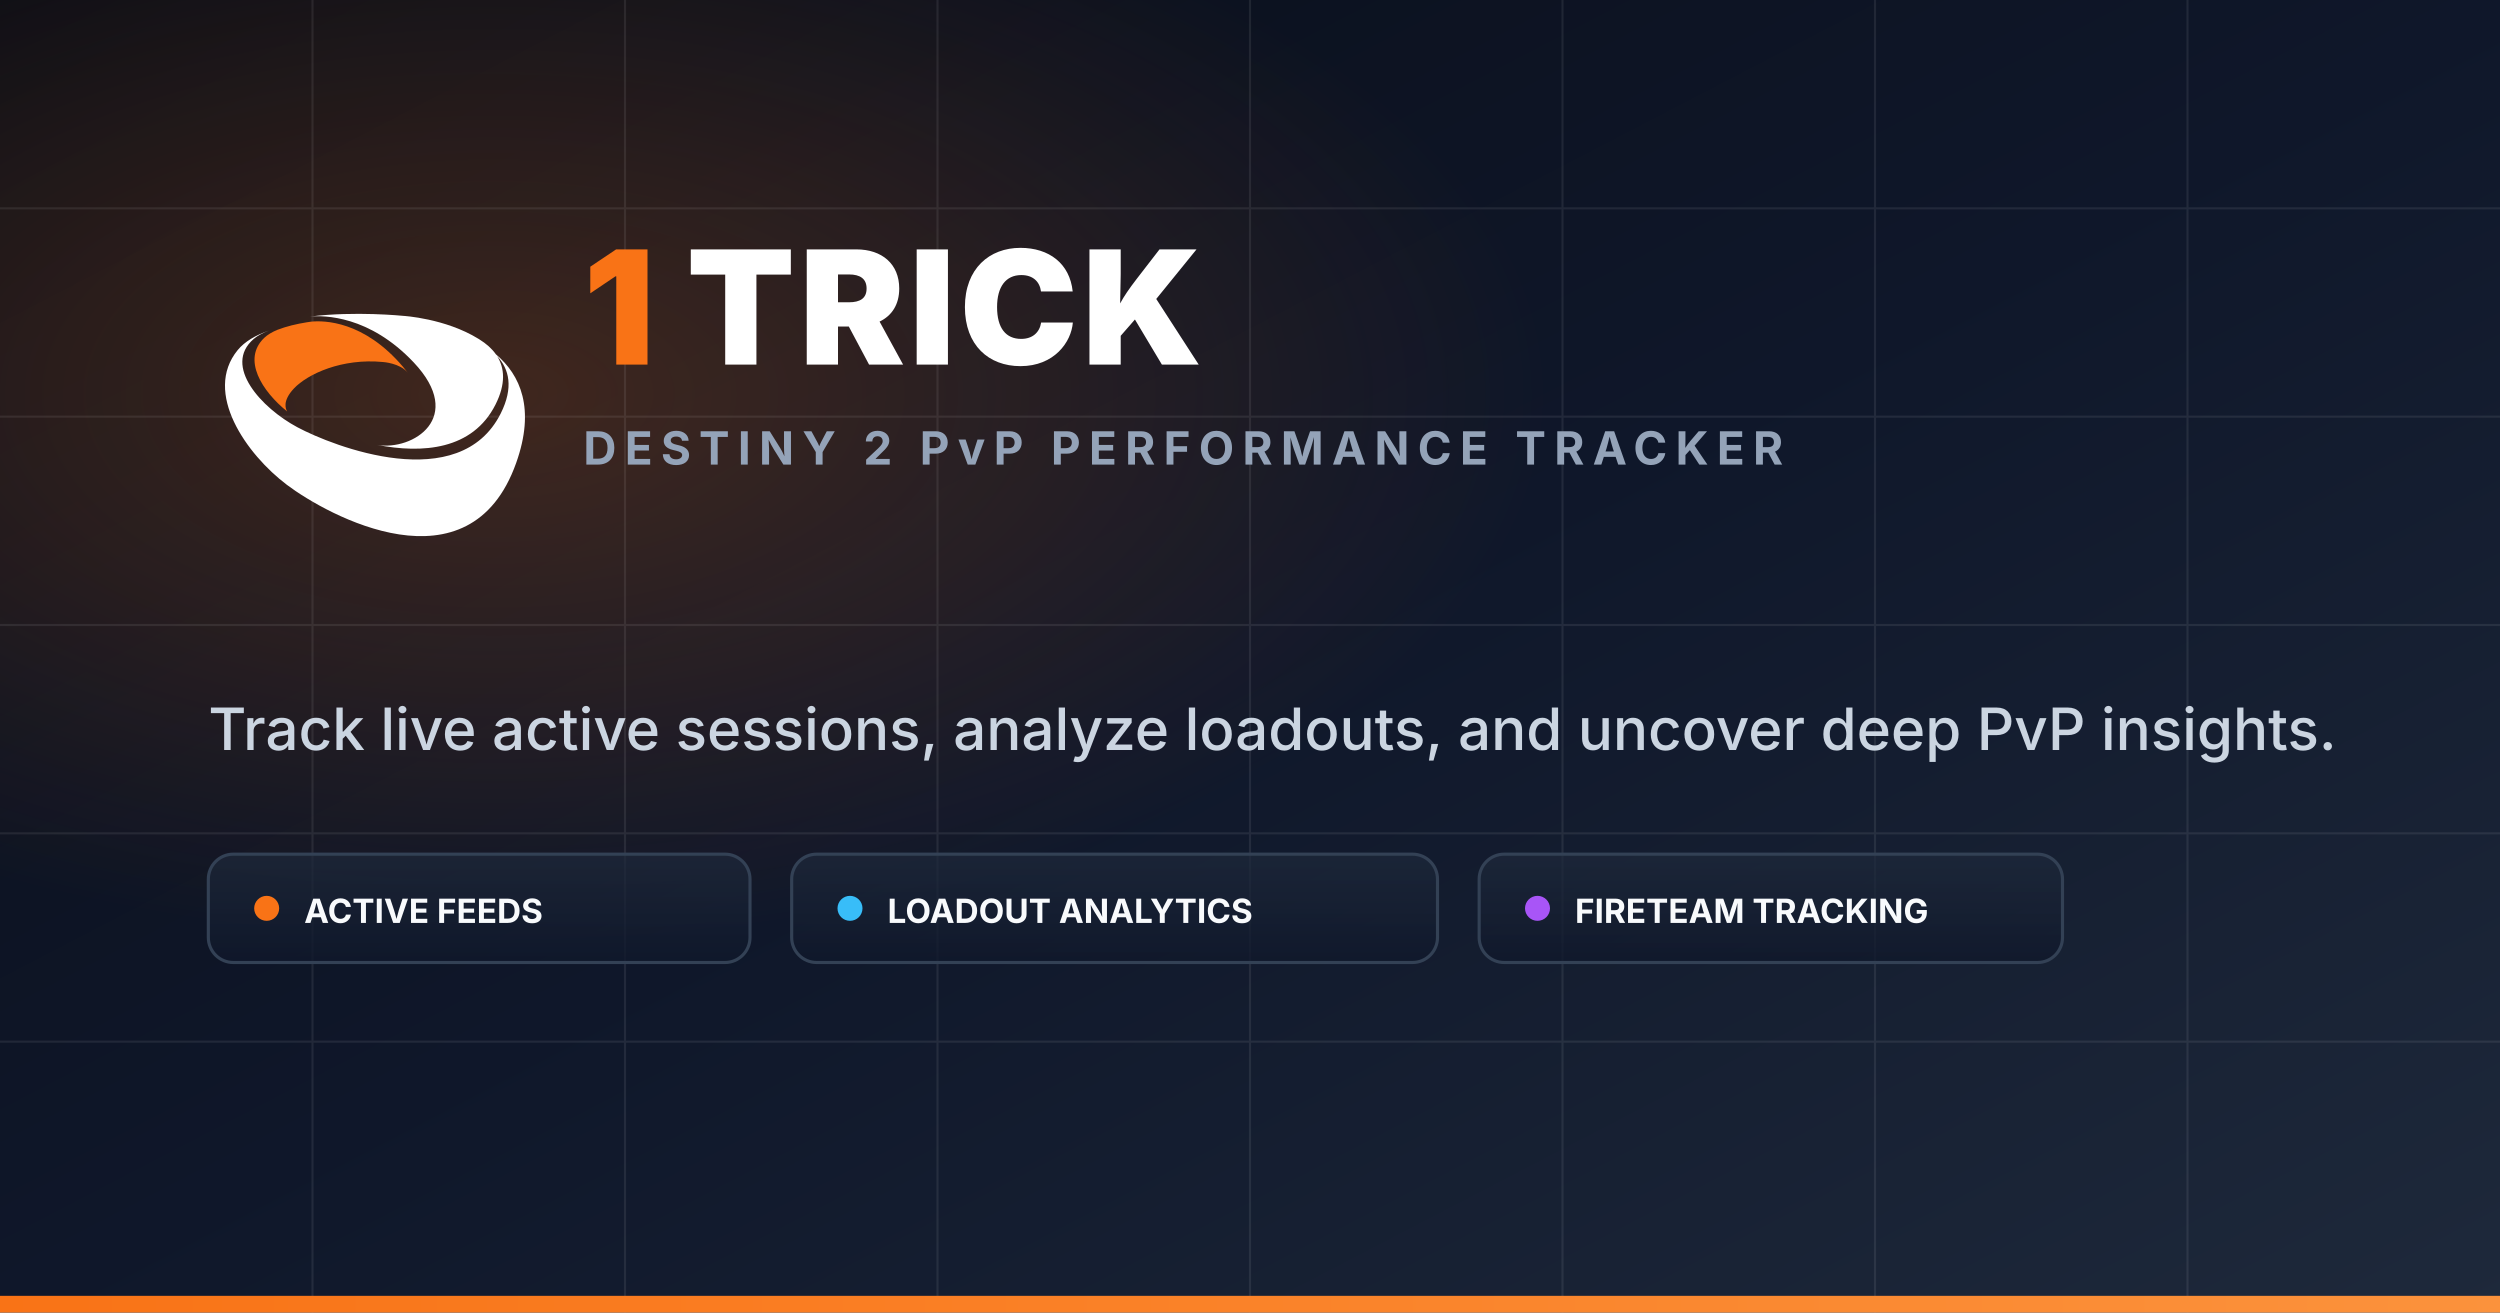
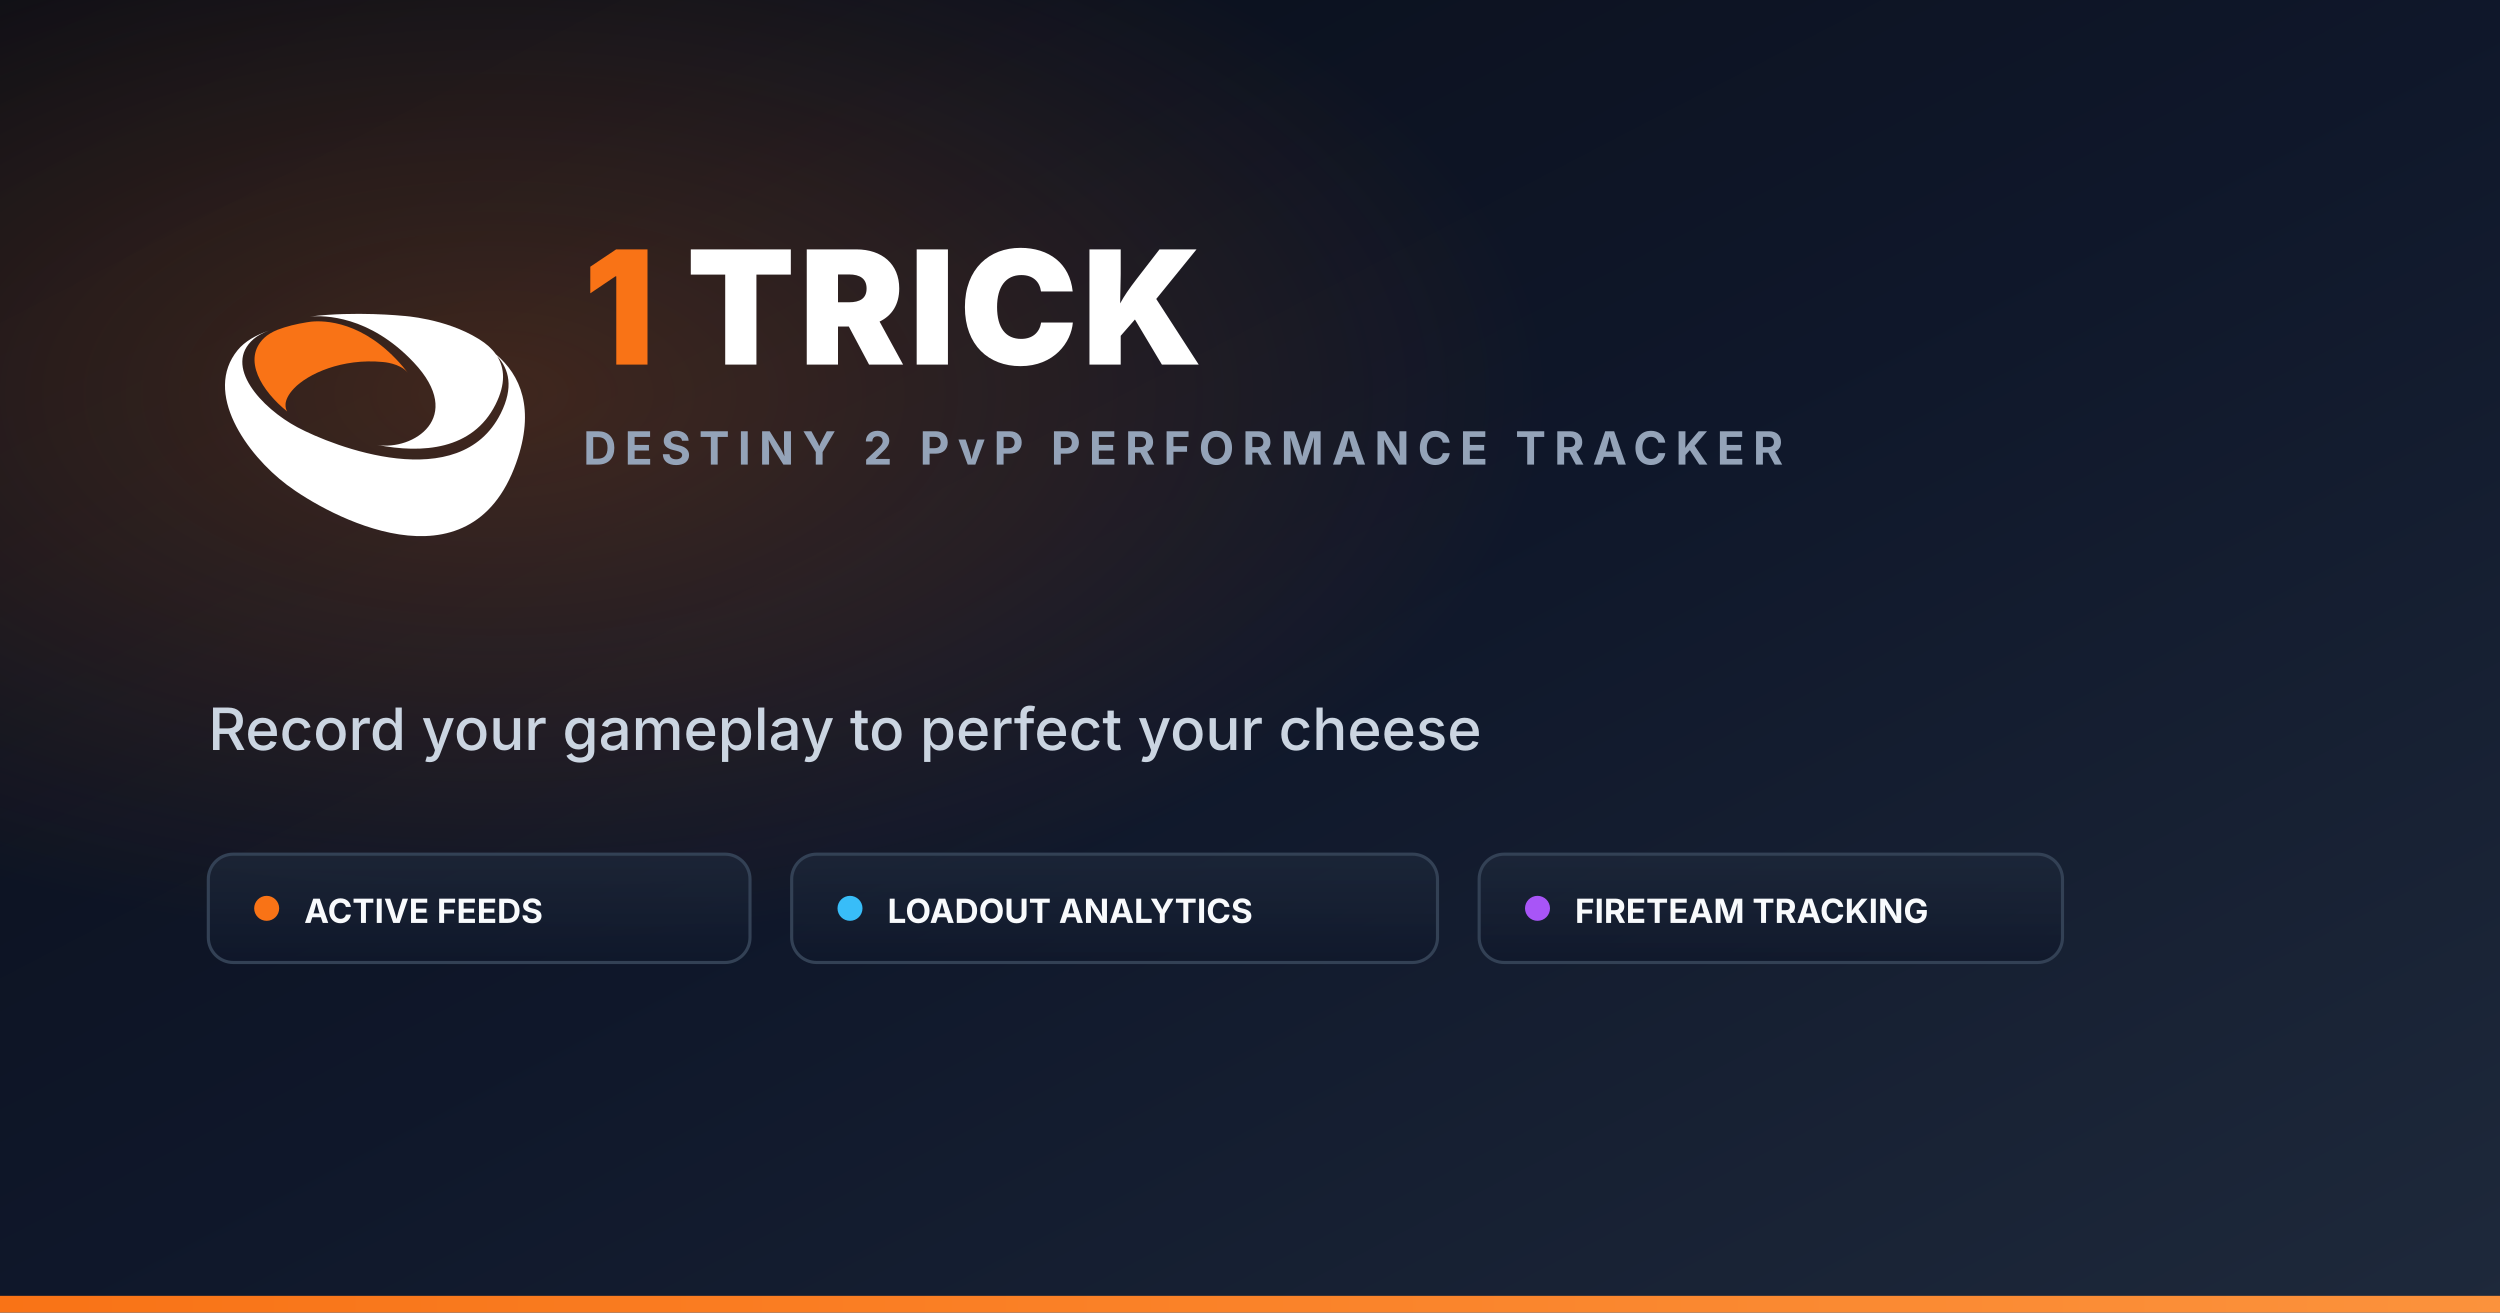
<svg xmlns="http://www.w3.org/2000/svg" width="1200" height="630" viewBox="0 0 1200 630" role="img" aria-labelledby="title desc">
  <defs>
    <linearGradient id="bg" x1="0" y1="0" x2="1" y2="1">
      <stop offset="0%" stop-color="#090d16" />
      <stop offset="50%" stop-color="#0f172a" />
      <stop offset="100%" stop-color="#1e293b" />
    </linearGradient>
    <radialGradient id="glow" cx="20%" cy="30%" r="70%">
      <stop offset="0%" stop-color="#f97316" stop-opacity="0.22" />
      <stop offset="60%" stop-color="#f97316" stop-opacity="0" />
    </radialGradient>
    <linearGradient id="cardGrad" x1="0" y1="0" x2="0" y2="1">
      <stop offset="0%" stop-color="#1e293b" stop-opacity="0.7" />
      <stop offset="100%" stop-color="#0f172a" stop-opacity="0.8" />
    </linearGradient>
    <linearGradient id="orangeText" x1="0" y1="0" x2="1" y2="0">
      <stop offset="0%" stop-color="#f97316" />
      <stop offset="100%" stop-color="#fb923c" />
    </linearGradient>
  </defs>
  <rect width="1200" height="630" fill="url(#bg)" />
  <rect width="1200" height="630" fill="url(#glow)" />
-   <g opacity="0.08" stroke="#ffffff" stroke-width="1">
-     <path d="M0 100 H1200 M0 200 H1200 M0 300 H1200 M0 400 H1200 M0 500 H1200" />
-     <path d="M150 0 V630 M300 0 V630 M450 0 V630 M600 0 V630 M750 0 V630 M900 0 V630 M1050 0 V630" />
-   </g>
  <g transform="translate(100, 120)">
    <g transform="translate(0, 0) scale(1.6)">
      <path fill="#ffffff" d="M86.26,31.28c-1.24-1.75-2.94-3.22-4.91-4.44L81.05,26.65c-10-6.17-22.56-6.89-22.56-6.89s-14.48-1.49-28,0.21c4.29-0.39,17.82-0.32,31.1,13.73c15.68,16.6-0.27,26.58-10.91,24.78c13.51,2.61,28.59,1.56,35.48-12.13c3.12-6.22,2.74-10.95,0.45-14.55c3.68,3.93,4.99,9.48,1.11,17.23c-12.38,24.73-50.28,9.88-61.03,4.13S4.29,34.75,13.58,26.71c1.16-1,2.73-1.84,4.59-2.54c-3.93,1.37-7.24,3.27-9.36,5.85c-10.47,12.78,2.65,31.29,14.76,40.43c12.11,9.13,54.82,32.73,68.78-6.57C98.15,47.58,93.62,37.5,86.26,31.28z" />
      <path fill="#f97316" d="M23.66,48.45c-0.39-0.59-1.61-3.06,2.03-6.92c4.11-4.34,14.4-9.13,26.76-7.92c0,0,5.07,0.34,7.35,3.18c-0.42-0.57-0.89-1.15-1.39-1.74C46.64,21.18,34.64,21.11,30.83,21.5c-0.41,0.05-0.82,0.11-1.24,0.18c-3.14,0.5-6.19,1.23-8.9,2.28c-1.58,0.66-2.93,1.45-3.93,2.41C10.04,32.81,16.08,42.36,23.66,48.45z" />
    </g>
    <g transform="translate(180, 55)">
      <text font-family="Inter, system-ui, -apple-system, sans-serif" font-size="76" font-weight="900" letter-spacing="2">
        <tspan fill="#f97316">1</tspan>
        <tspan fill="#ffffff"> TRICK</tspan>
      </text>
      <text y="48" font-family="Inter, system-ui, -apple-system, sans-serif" font-size="22" font-weight="700" fill="#94a3b8" letter-spacing="4">
        DESTINY 2 PvP PERFORMANCE TRACKER
      </text>
    </g>
    <text x="0" y="240" font-family="Inter, system-ui, -apple-system, sans-serif" font-size="28" font-weight="500" fill="#cbd5e1" width="800">
-       Track live active sessions, analyze loadouts, and uncover deep PvP insights.
+       Record your gameplay to perfect your cheese
    </text>
    <g transform="translate(0, 290)">
      <g transform="translate(0, 0)">
        <rect width="260" height="52" rx="12" fill="url(#cardGrad)" stroke="#334155" stroke-width="1.5" />
        <circle cx="28" cy="26" r="6" fill="#f97316" />
        <text x="46" y="33" font-family="Inter, system-ui, sans-serif" font-size="16" font-weight="700" fill="#f8fafc">
          ACTIVE FEEDS
        </text>
      </g>
      <g transform="translate(280, 0)">
        <rect width="310" height="52" rx="12" fill="url(#cardGrad)" stroke="#334155" stroke-width="1.5" />
        <circle cx="28" cy="26" r="6" fill="#38bdf8" />
        <text x="46" y="33" font-family="Inter, system-ui, sans-serif" font-size="16" font-weight="700" fill="#f8fafc">
          LOADOUT ANALYTICS
        </text>
      </g>
      <g transform="translate(610, 0)">
        <rect width="280" height="52" rx="12" fill="url(#cardGrad)" stroke="#334155" stroke-width="1.5" />
        <circle cx="28" cy="26" r="6" fill="#a855f7" />
        <text x="46" y="33" font-family="Inter, system-ui, sans-serif" font-size="16" font-weight="700" fill="#f8fafc">
          FIRETEAM TRACKING
        </text>
      </g>
    </g>
  </g>
  <rect x="0" y="622" width="1200" height="8" fill="url(#orangeText)" />
</svg>
